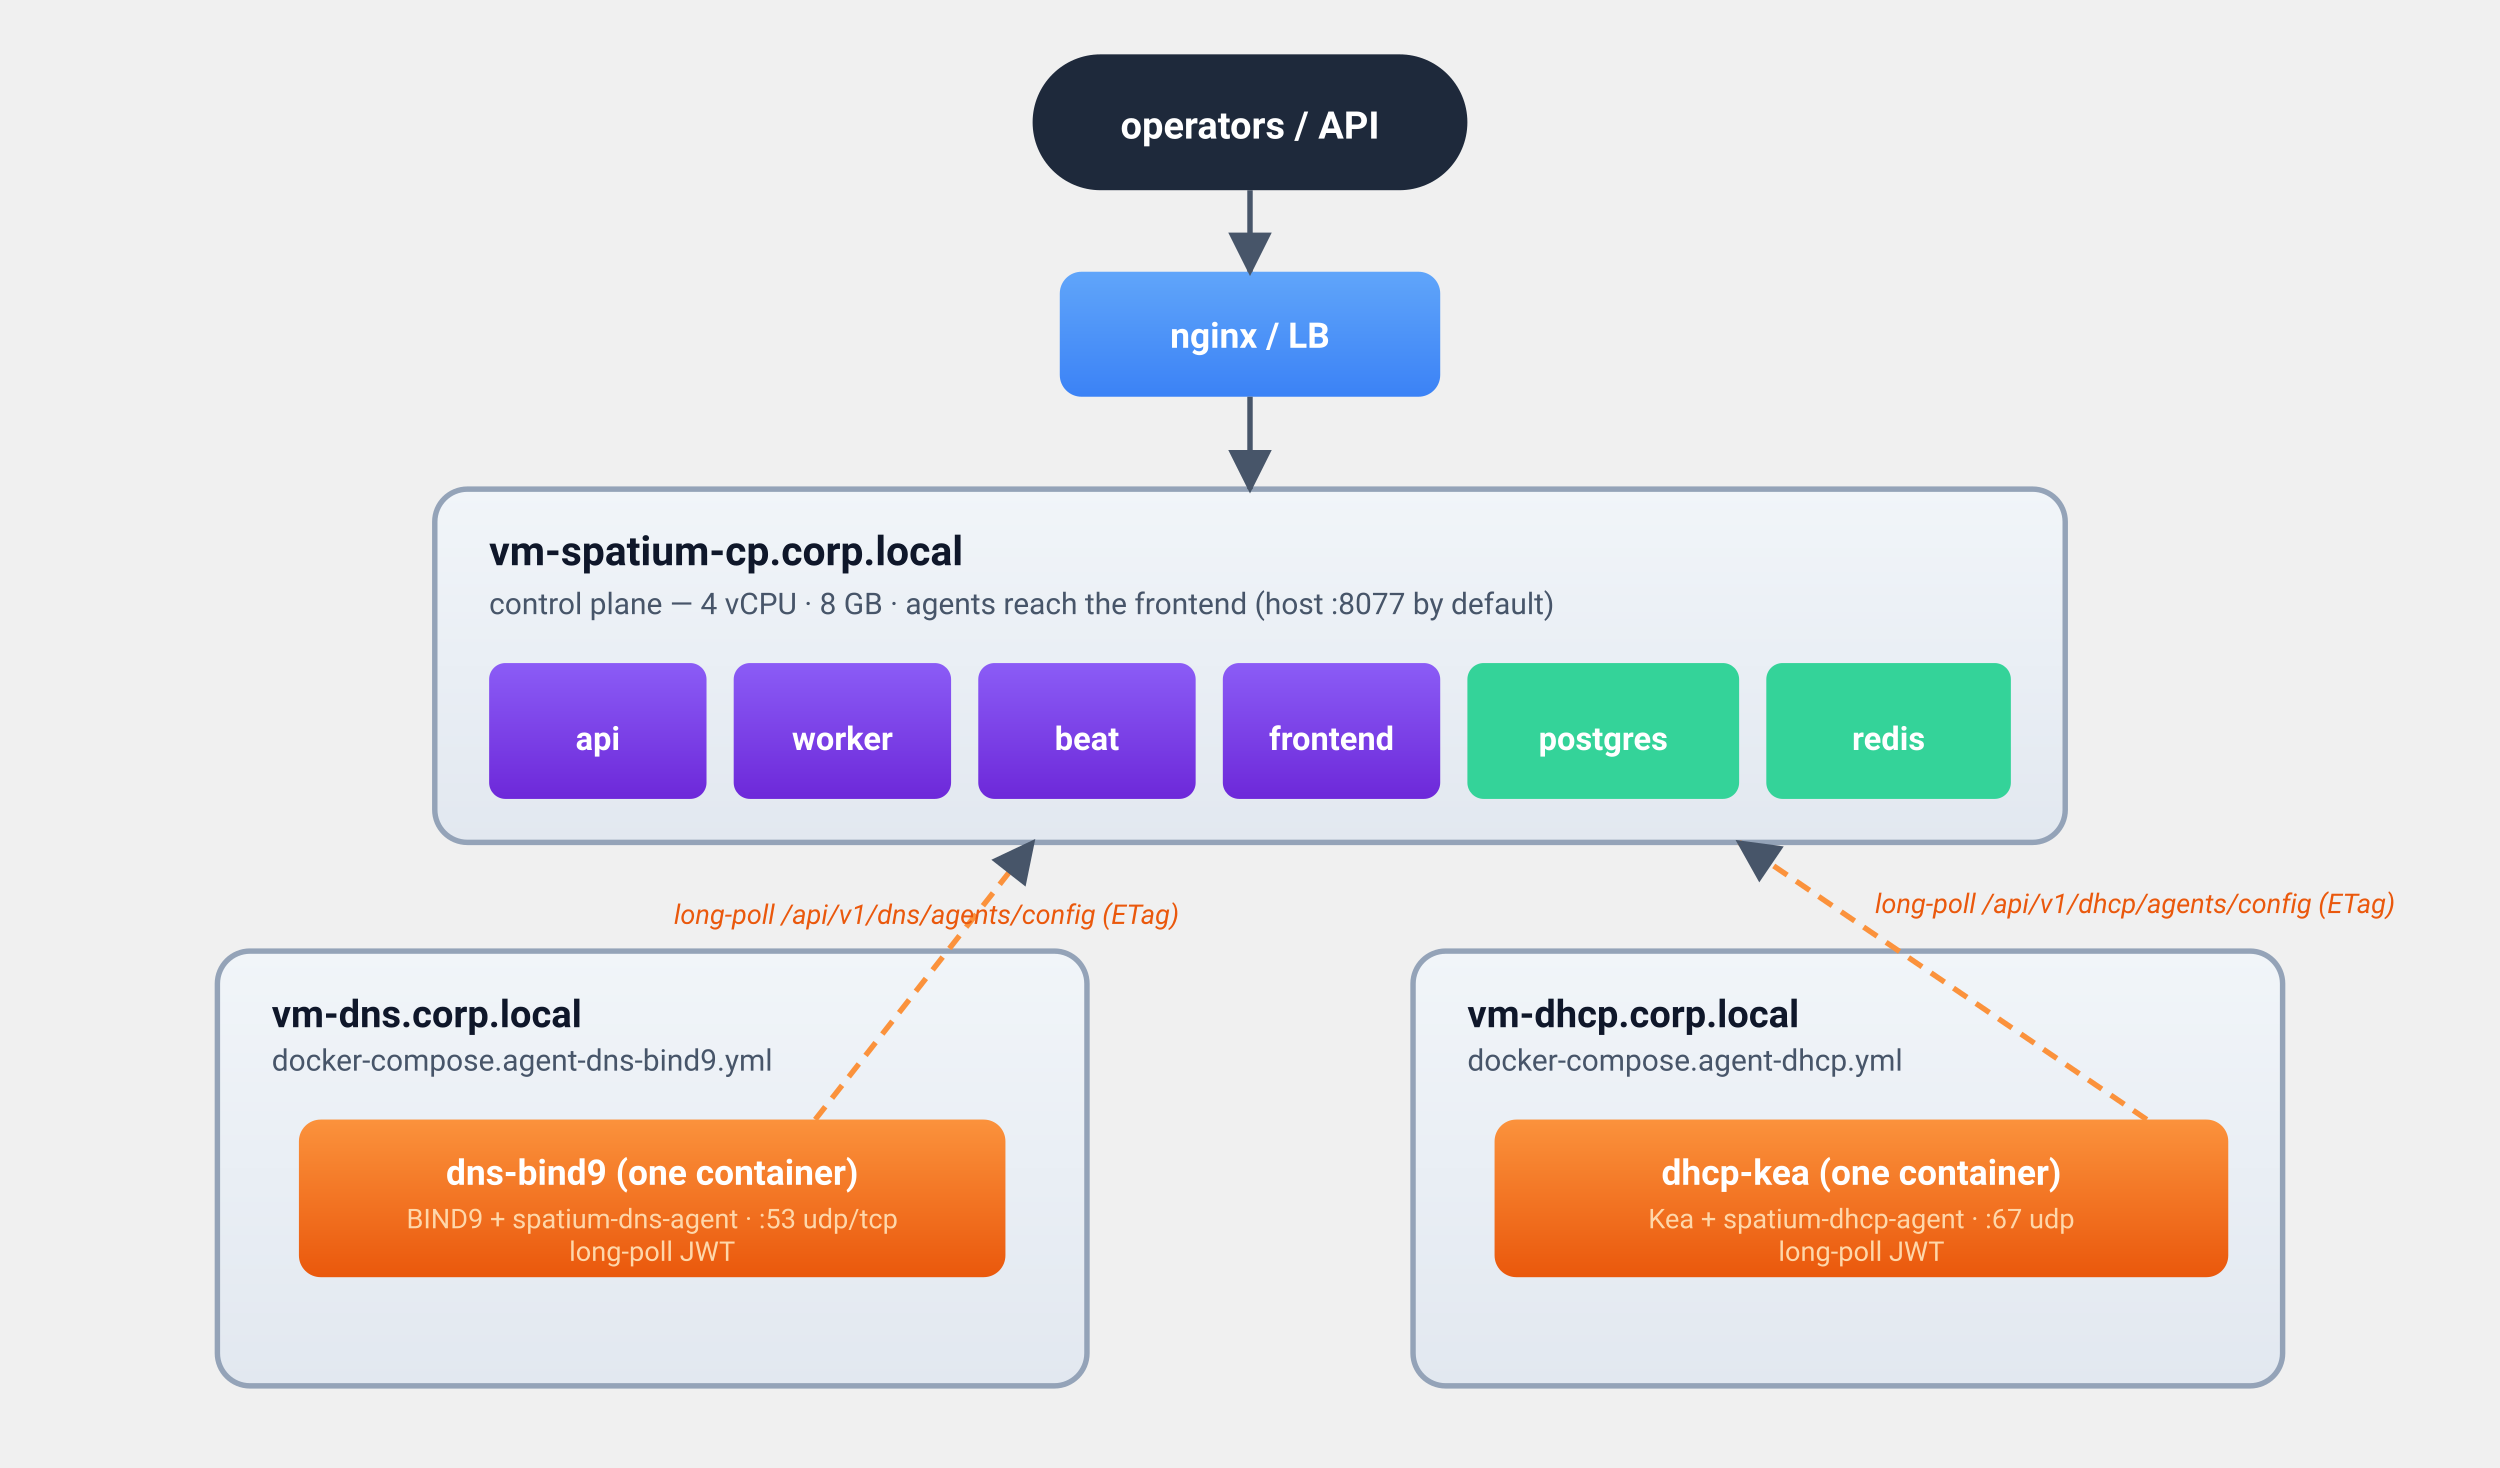
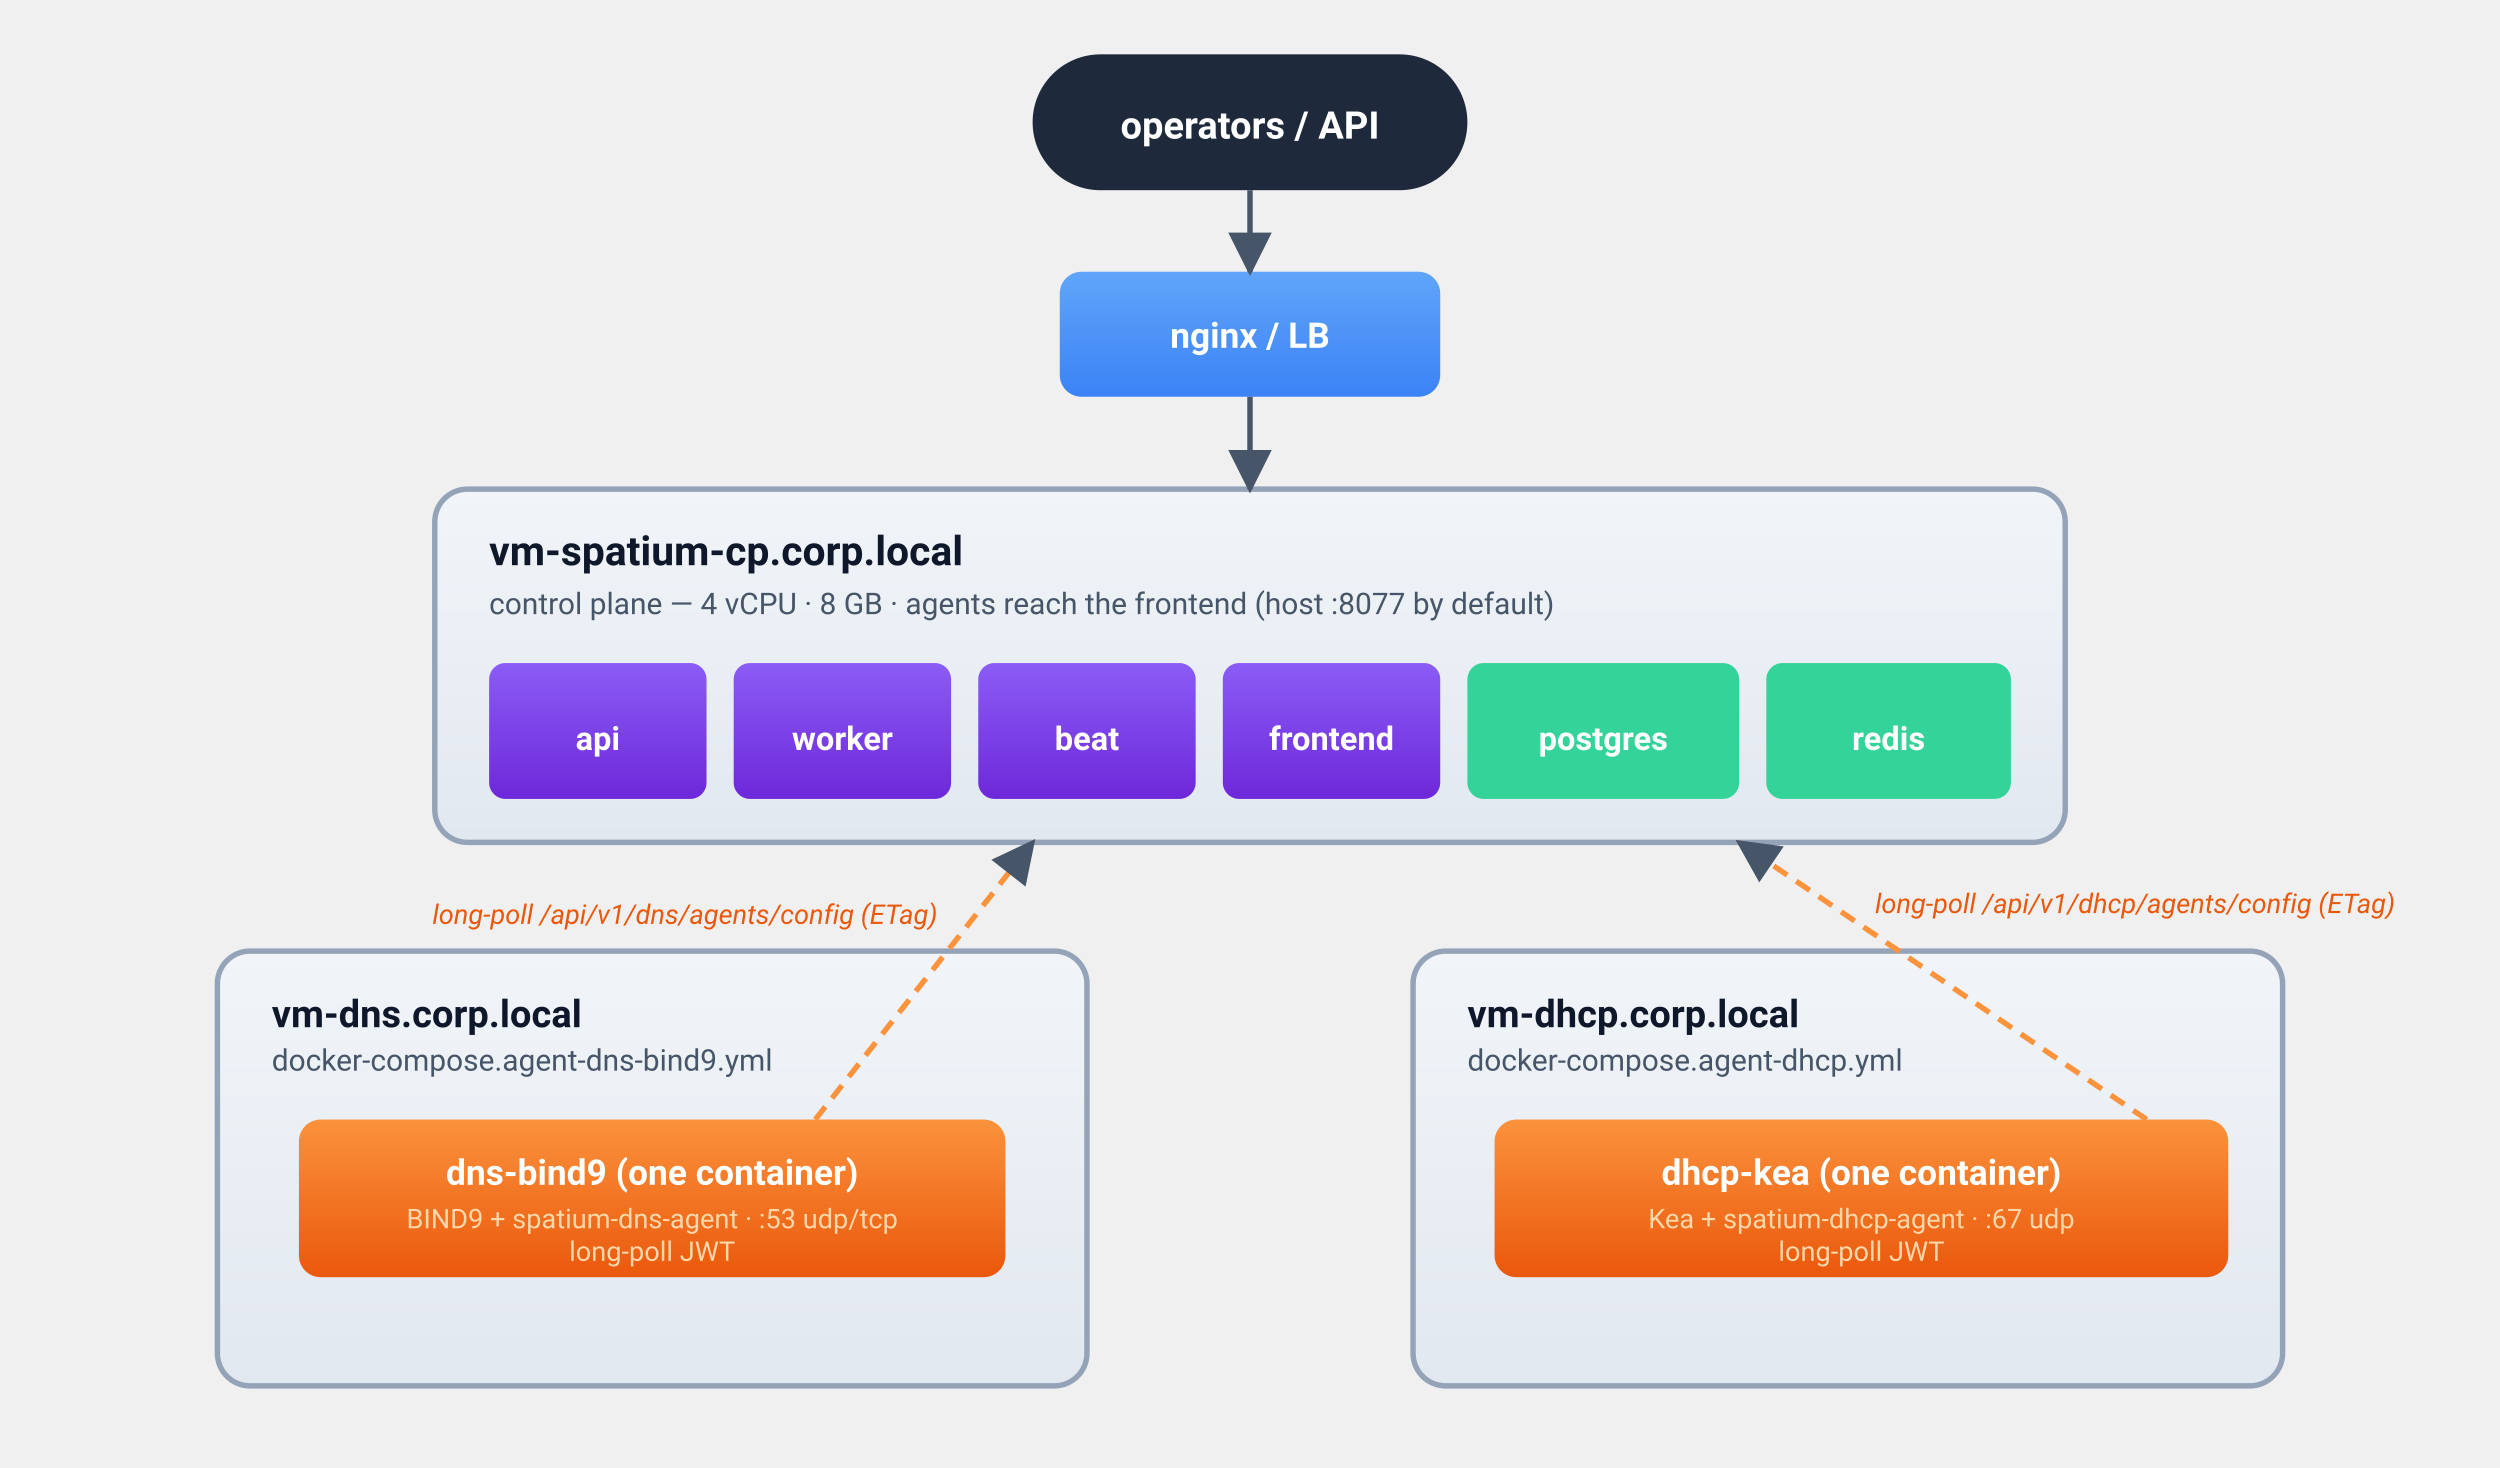
<svg xmlns="http://www.w3.org/2000/svg" width="920" height="540" viewBox="0 0 920 540" preserveAspectRatio="xMidYMid meet" font-family="ui-sans-serif, system-ui, -apple-system, 'Segoe UI', Roboto, Helvetica, Arial, sans-serif">
  <defs>
    <linearGradient id="t2-host" x1="0" y1="0" x2="0" y2="1">
      <stop offset="0%" stop-color="#f1f5f9" />
      <stop offset="100%" stop-color="#e2e8f0" />
    </linearGradient>
    <linearGradient id="t2-cp" x1="0" y1="0" x2="0" y2="1">
      <stop offset="0%" stop-color="#8b5cf6" />
      <stop offset="100%" stop-color="#6d28d9" />
    </linearGradient>
    <linearGradient id="t2-agent" x1="0" y1="0" x2="0" y2="1">
      <stop offset="0%" stop-color="#fb923c" />
      <stop offset="100%" stop-color="#ea580c" />
    </linearGradient>
    <linearGradient id="t2-lb" x1="0" y1="0" x2="0" y2="1">
      <stop offset="0%" stop-color="#60a5fa" />
      <stop offset="100%" stop-color="#3b82f6" />
    </linearGradient>
    <marker id="t2-arrow" viewBox="0 0 10 10" refX="9" refY="5" markerWidth="8" markerHeight="8" orient="auto-start-reverse">
      <path d="M 0 0 L 10 5 L 0 10 z" fill="#475569" />
    </marker>
  </defs>
  <g>
    <rect x="380" y="20" width="160" height="50" rx="25" fill="#1e293b" />
    <text x="460" y="51" text-anchor="middle" font-size="14" font-weight="600" fill="#ffffff">operators / API</text>
  </g>
  <g>
    <rect x="390" y="100" width="140" height="46" rx="8" fill="url(#t2-lb)" />
    <text x="460" y="128" text-anchor="middle" font-size="13" font-weight="600" fill="#ffffff">nginx / LB</text>
  </g>
  <line x1="460" y1="70" x2="460" y2="100" stroke="#475569" stroke-width="2" marker-end="url(#t2-arrow)" />
  <rect x="160" y="180" width="600" height="130" rx="12" fill="url(#t2-host)" stroke="#94a3b8" stroke-width="2" />
  <text x="180" y="208" font-size="15" font-weight="600" fill="#0f172a">vm-spatium-cp.corp.local</text>
  <text x="180" y="226" font-size="11" fill="#475569">control plane — 4 vCPU · 8 GB · agents reach the frontend (host :8077 by default)</text>
  <g>
    <rect x="180" y="244" width="80" height="50" rx="6" fill="url(#t2-cp)" />
    <text x="220" y="276" text-anchor="middle" font-size="12" font-weight="600" fill="#ffffff">api</text>
  </g>
  <g>
    <rect x="270" y="244" width="80" height="50" rx="6" fill="url(#t2-cp)" />
    <text x="310" y="276" text-anchor="middle" font-size="12" font-weight="600" fill="#ffffff">worker</text>
  </g>
  <g>
    <rect x="360" y="244" width="80" height="50" rx="6" fill="url(#t2-cp)" />
    <text x="400" y="276" text-anchor="middle" font-size="12" font-weight="600" fill="#ffffff">beat</text>
  </g>
  <g>
    <rect x="450" y="244" width="80" height="50" rx="6" fill="url(#t2-cp)" />
    <text x="490" y="276" text-anchor="middle" font-size="12" font-weight="600" fill="#ffffff">frontend</text>
  </g>
  <g>
    <rect x="540" y="244" width="100" height="50" rx="6" fill="#34d399" />
    <text x="590" y="276" text-anchor="middle" font-size="12" font-weight="600" fill="#ffffff">postgres</text>
  </g>
  <g>
    <rect x="650" y="244" width="90" height="50" rx="6" fill="#34d399" />
    <text x="695" y="276" text-anchor="middle" font-size="12" font-weight="600" fill="#ffffff">redis</text>
  </g>
  <line x1="460" y1="146" x2="460" y2="180" stroke="#475569" stroke-width="2" marker-end="url(#t2-arrow)" />
  <g>
    <rect x="80" y="350" width="320" height="160" rx="12" fill="url(#t2-host)" stroke="#94a3b8" stroke-width="2" />
    <text x="100" y="378" font-size="14" font-weight="600" fill="#0f172a">vm-dns.corp.local</text>
    <text x="100" y="394" font-size="11" fill="#475569">docker-compose.agent-dns-bind9.yml</text>
    <rect x="110" y="412" width="260" height="58" rx="8" fill="url(#t2-agent)" />
    <text x="240" y="436" text-anchor="middle" font-size="13" font-weight="600" fill="#ffffff">dns-bind9 (one container)</text>
    <text x="240" y="452" text-anchor="middle" font-size="10" fill="#fed7aa">BIND9 + spatium-dns-agent · :53 udp/tcp</text>
    <text x="240" y="464" text-anchor="middle" font-size="10" fill="#fed7aa">long-poll JWT</text>
  </g>
  <g>
    <rect x="520" y="350" width="320" height="160" rx="12" fill="url(#t2-host)" stroke="#94a3b8" stroke-width="2" />
    <text x="540" y="378" font-size="14" font-weight="600" fill="#0f172a">vm-dhcp.corp.local</text>
    <text x="540" y="394" font-size="11" fill="#475569">docker-compose.agent-dhcp.yml</text>
    <rect x="550" y="412" width="270" height="58" rx="8" fill="url(#t2-agent)" />
    <text x="685" y="436" text-anchor="middle" font-size="13" font-weight="600" fill="#ffffff">dhcp-kea (one container)</text>
    <text x="685" y="452" text-anchor="middle" font-size="10" fill="#fed7aa">Kea + spatium-dhcp-agent · :67 udp</text>
    <text x="685" y="464" text-anchor="middle" font-size="10" fill="#fed7aa">long-poll JWT</text>
  </g>
  <line x1="300" y1="412" x2="380" y2="310" stroke="#fb923c" stroke-width="2" stroke-dasharray="6 4" marker-end="url(#t2-arrow)" />
  <line x1="790" y1="412" x2="640" y2="310" stroke="#fb923c" stroke-width="2" stroke-dasharray="6 4" marker-end="url(#t2-arrow)" />
-   <text x="248" y="340" font-size="10" fill="#ea580c" font-style="italic">long-poll /api/v1/dns/agents/config (ETag)</text>
+   <text x="345" y="340" text-anchor="end" font-size="10" fill="#ea580c" font-style="italic">long-poll /api/v1/dns/agents/config (ETag)</text>
  <text x="690" y="336" font-size="10" fill="#ea580c" font-style="italic">long-poll /api/v1/dhcp/agents/config (ETag)</text>
</svg>
